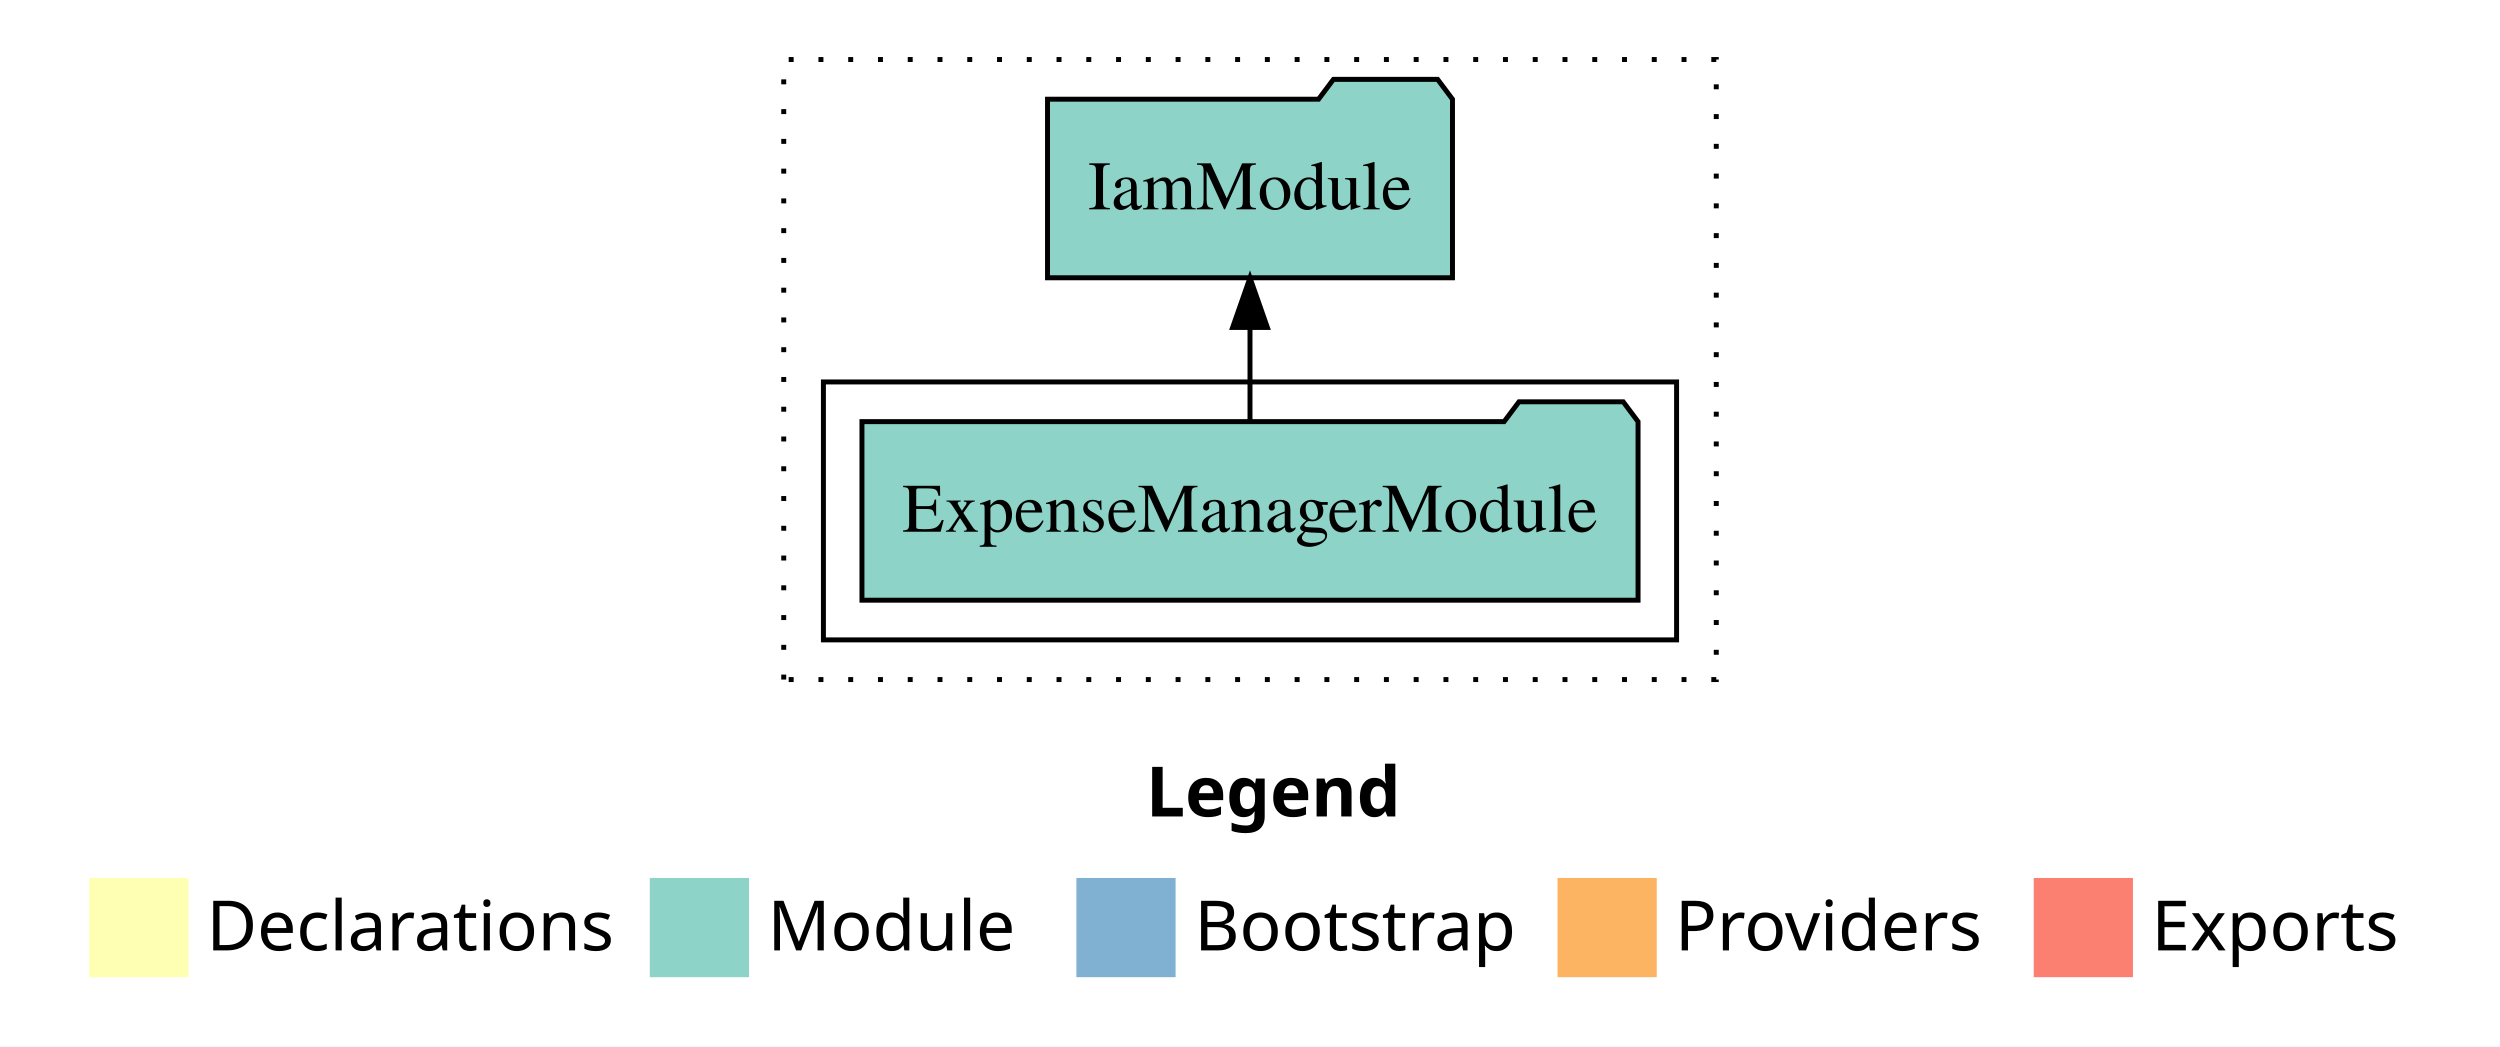
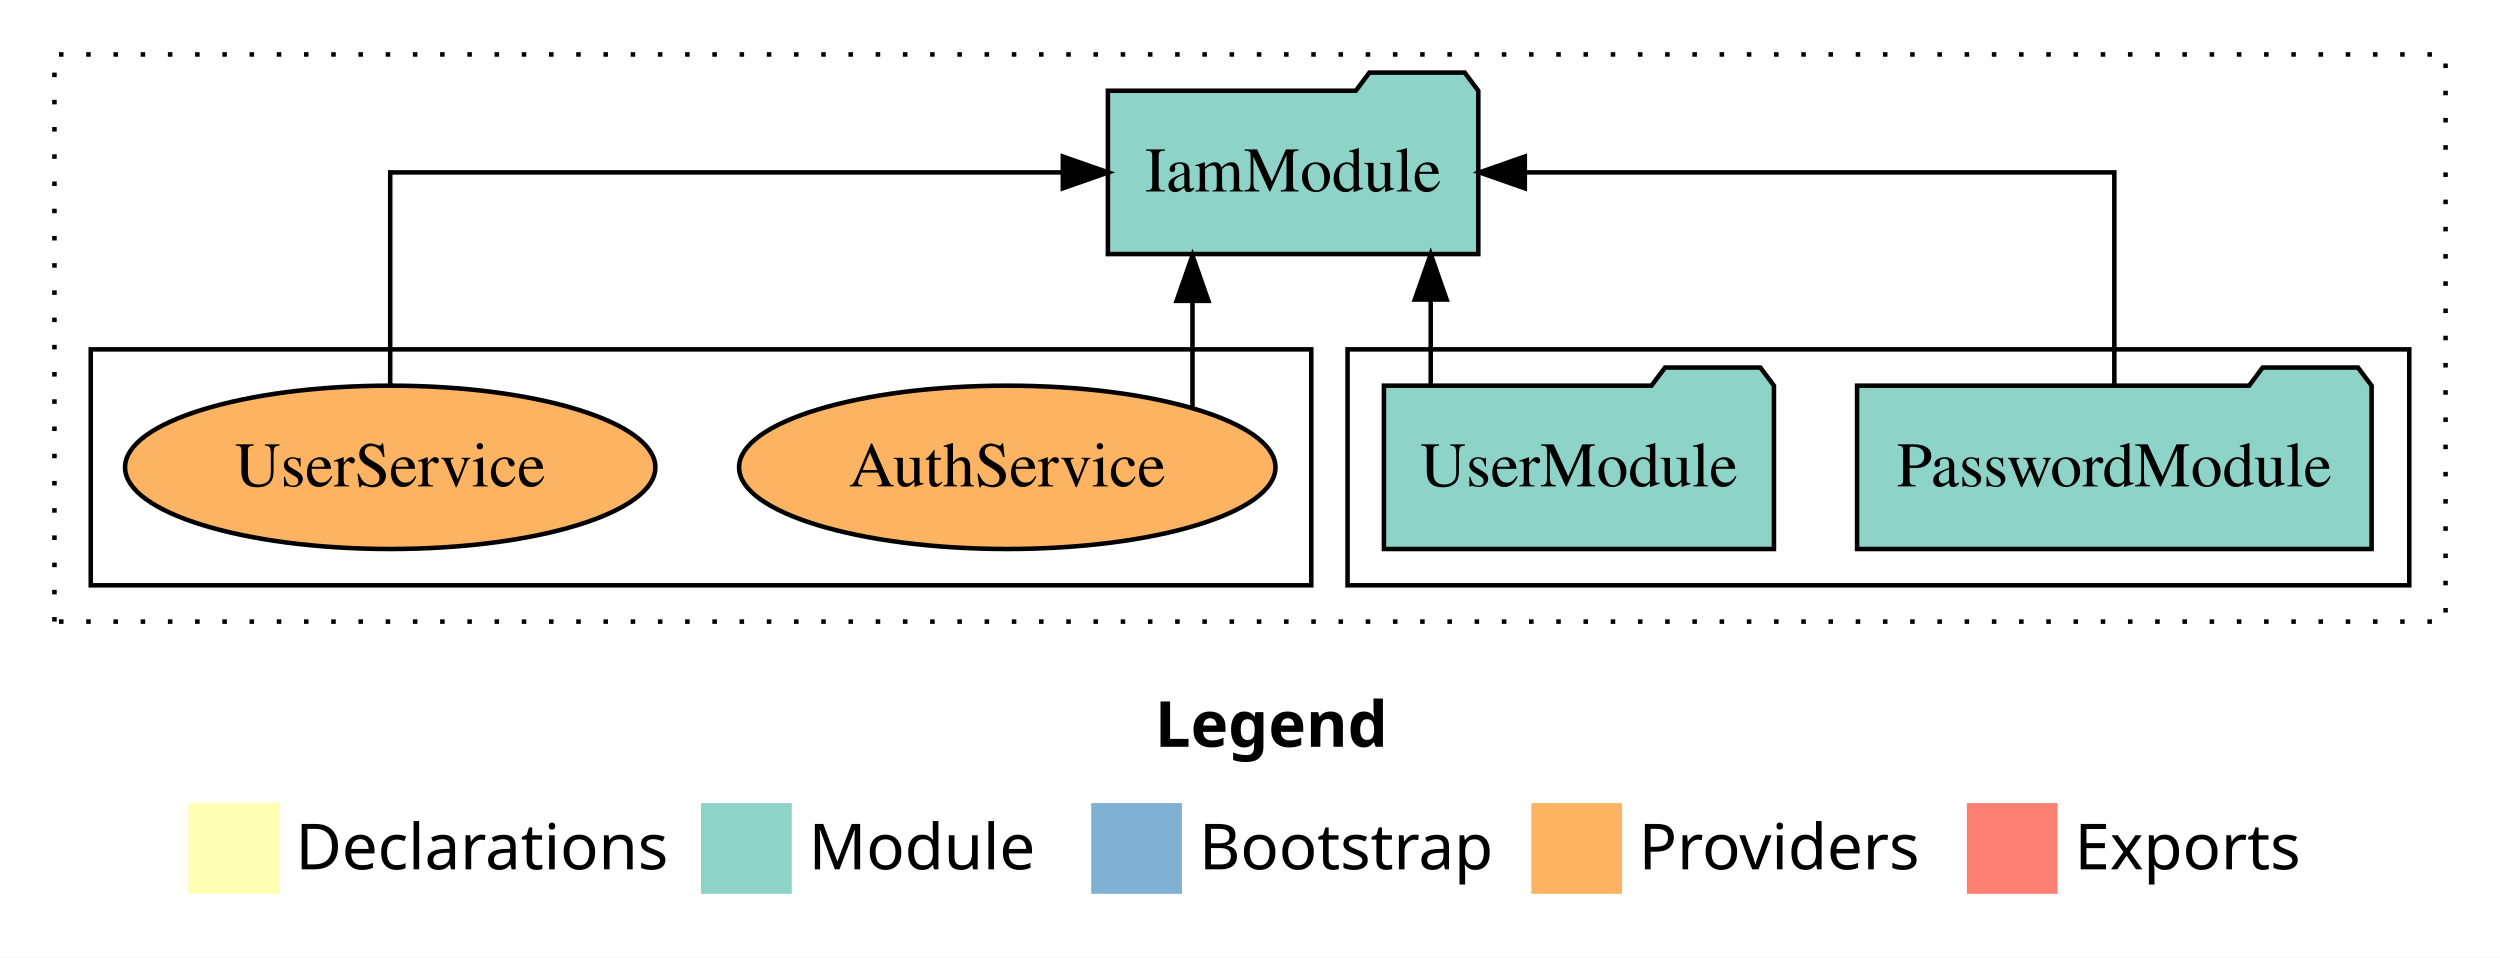
- <svg xmlns="http://www.w3.org/2000/svg" width="504pt" height="211pt" viewBox="0.00 0.00 504.00 211.00">
+ <svg xmlns="http://www.w3.org/2000/svg" width="551pt" height="211pt" viewBox="0.00 0.00 551.00 211.00">
  <g id="graph0" class="graph" transform="scale(1 1) rotate(0) translate(4 207)">
-     <polygon fill="white" stroke="transparent" points="-4,4 -4,-207 500,-207 500,4 -4,4" />
-     <text text-anchor="start" x="227.01" y="-42.4" font-family="Times-12" font-weight="bold" font-size="14.00">Legend</text>
-     <polygon fill="#ffffb3" stroke="transparent" points="14,-10 14,-30 34,-30 34,-10 14,-10" />
-     <text text-anchor="start" x="37.63" y="-15.4" font-family="Times-12" font-size="14.00">  Declarations</text>
-     <polygon fill="#8dd3c7" stroke="transparent" points="127,-10 127,-30 147,-30 147,-10 127,-10" />
-     <text text-anchor="start" x="150.73" y="-15.4" font-family="Times-12" font-size="14.00">  Module</text>
-     <polygon fill="#80b1d3" stroke="transparent" points="213,-10 213,-30 233,-30 233,-10 213,-10" />
-     <text text-anchor="start" x="236.78" y="-15.4" font-family="Times-12" font-size="14.00">  Bootstrap</text>
-     <polygon fill="#fdb462" stroke="transparent" points="310,-10 310,-30 330,-30 330,-10 310,-10" />
-     <text text-anchor="start" x="333.67" y="-15.4" font-family="Times-12" font-size="14.00">  Providers</text>
-     <polygon fill="#fb8072" stroke="transparent" points="406,-10 406,-30 426,-30 426,-10 406,-10" />
-     <text text-anchor="start" x="429.73" y="-15.4" font-family="Times-12" font-size="14.00">  Exports</text>
+     <polygon fill="white" stroke="transparent" points="-4,4 -4,-207 547,-207 547,4 -4,4" />
+     <text text-anchor="start" x="250.51" y="-42.4" font-family="Times-12" font-weight="bold" font-size="14.00">Legend</text>
+     <polygon fill="#ffffb3" stroke="transparent" points="37.5,-10 37.5,-30 57.5,-30 57.5,-10 37.5,-10" />
+     <text text-anchor="start" x="61.13" y="-15.4" font-family="Times-12" font-size="14.00">  Declarations</text>
+     <polygon fill="#8dd3c7" stroke="transparent" points="150.5,-10 150.5,-30 170.5,-30 170.5,-10 150.5,-10" />
+     <text text-anchor="start" x="174.23" y="-15.4" font-family="Times-12" font-size="14.00">  Module</text>
+     <polygon fill="#80b1d3" stroke="transparent" points="236.5,-10 236.5,-30 256.5,-30 256.5,-10 236.5,-10" />
+     <text text-anchor="start" x="260.28" y="-15.4" font-family="Times-12" font-size="14.00">  Bootstrap</text>
+     <polygon fill="#fdb462" stroke="transparent" points="333.5,-10 333.5,-30 353.5,-30 353.5,-10 333.5,-10" />
+     <text text-anchor="start" x="357.17" y="-15.4" font-family="Times-12" font-size="14.00">  Providers</text>
+     <polygon fill="#fb8072" stroke="transparent" points="429.5,-10 429.5,-30 449.5,-30 449.5,-10 429.5,-10" />
+     <text text-anchor="start" x="453.23" y="-15.4" font-family="Times-12" font-size="14.00">  Exports</text>
    <g id="clust1" class="cluster">
-       <polygon fill="none" stroke="black" stroke-dasharray="1,5" points="154,-70 154,-195 342,-195 342,-70 154,-70" />
+       <polygon fill="none" stroke="black" stroke-dasharray="1,5" points="8,-70 8,-195 535,-195 535,-70 8,-70" />
    </g>
    <g id="clust3" class="cluster">
-       <polygon fill="none" stroke="black" points="162,-78 162,-130 334,-130 334,-78 162,-78" />
+       <polygon fill="none" stroke="black" points="293,-78 293,-130 527,-130 527,-78 293,-78" />
+     </g>
+     <g id="clust6" class="cluster">
+       <polygon fill="none" stroke="black" points="16,-78 16,-130 285,-130 285,-78 16,-78" />
    </g>
    <g id="node1" class="node">
-       <polygon fill="#8dd3c7" stroke="black" points="326.23,-122 323.23,-126 302.23,-126 299.23,-122 169.77,-122 169.77,-86 326.23,-86 326.23,-122" />
-       <text text-anchor="middle" x="248" y="-99.8" font-family="Times,serif" font-size="14.00">ExpenseManagerModule</text>
+       <polygon fill="#8dd3c7" stroke="black" points="518.7,-122 515.7,-126 494.7,-126 491.7,-122 405.3,-122 405.3,-86 518.7,-86 518.7,-122" />
+       <text text-anchor="middle" x="462" y="-99.8" font-family="Times,serif" font-size="14.00">PasswordModule</text>
+     </g>
+     <g id="node3" class="node">
+       <polygon fill="#8dd3c7" stroke="black" points="321.82,-187 318.82,-191 297.82,-191 294.82,-187 240.18,-187 240.18,-151 321.82,-151 321.82,-187" />
+       <text text-anchor="middle" x="281" y="-164.8" font-family="Times,serif" font-size="14.00">IamModule</text>
+     </g>
+     <g id="edge1" class="edge">
+       <path fill="none" stroke="black" d="M462,-122.11C462,-141.34 462,-169 462,-169 462,-169 332.07,-169 332.07,-169" />
+       <polygon fill="black" stroke="black" points="332.07,-165.5 322.07,-169 332.07,-172.5 332.07,-165.5" />
    </g>
    <g id="node2" class="node">
-       <polygon fill="#8dd3c7" stroke="black" points="288.82,-187 285.82,-191 264.82,-191 261.82,-187 207.18,-187 207.18,-151 288.82,-151 288.82,-187" />
-       <text text-anchor="middle" x="248" y="-164.8" font-family="Times,serif" font-size="14.00">IamModule</text>
+       <polygon fill="#8dd3c7" stroke="black" points="386.98,-122 383.98,-126 362.98,-126 359.98,-122 301.02,-122 301.02,-86 386.98,-86 386.98,-122" />
+       <text text-anchor="middle" x="344" y="-99.8" font-family="Times,serif" font-size="14.00">UserModule</text>
    </g>
-     <g id="edge1" class="edge">
-       <path fill="none" stroke="black" d="M248,-122.11C248,-122.11 248,-140.99 248,-140.99" />
-       <polygon fill="black" stroke="black" points="244.5,-140.99 248,-150.99 251.5,-140.99 244.5,-140.99" />
+     <g id="edge2" class="edge">
+       <path fill="none" stroke="black" d="M311.33,-122.11C311.33,-122.11 311.33,-140.99 311.33,-140.99" />
+       <polygon fill="black" stroke="black" points="307.83,-140.99 311.33,-150.99 314.83,-140.99 307.83,-140.99" />
+     </g>
+     <g id="node4" class="node">
+       <ellipse fill="#fdb462" stroke="black" cx="218" cy="-104" rx="59.11" ry="18" />
+       <text text-anchor="middle" x="218" y="-99.8" font-family="Times,serif" font-size="14.00">AuthService</text>
+     </g>
+     <g id="edge3" class="edge">
+       <path fill="none" stroke="black" d="M258.82,-117.15C258.82,-117.15 258.82,-140.69 258.82,-140.69" />
+       <polygon fill="black" stroke="black" points="255.32,-140.69 258.82,-150.69 262.32,-140.69 255.32,-140.69" />
+     </g>
+     <g id="node5" class="node">
+       <ellipse fill="#fdb462" stroke="black" cx="82" cy="-104" rx="58.44" ry="18" />
+       <text text-anchor="middle" x="82" y="-99.8" font-family="Times,serif" font-size="14.00">UserService</text>
+     </g>
+     <g id="edge4" class="edge">
+       <path fill="none" stroke="black" d="M82,-122.11C82,-141.34 82,-169 82,-169 82,-169 230.25,-169 230.25,-169" />
+       <polygon fill="black" stroke="black" points="230.25,-172.5 240.25,-169 230.25,-165.5 230.25,-172.5" />
    </g>
  </g>
</svg>
